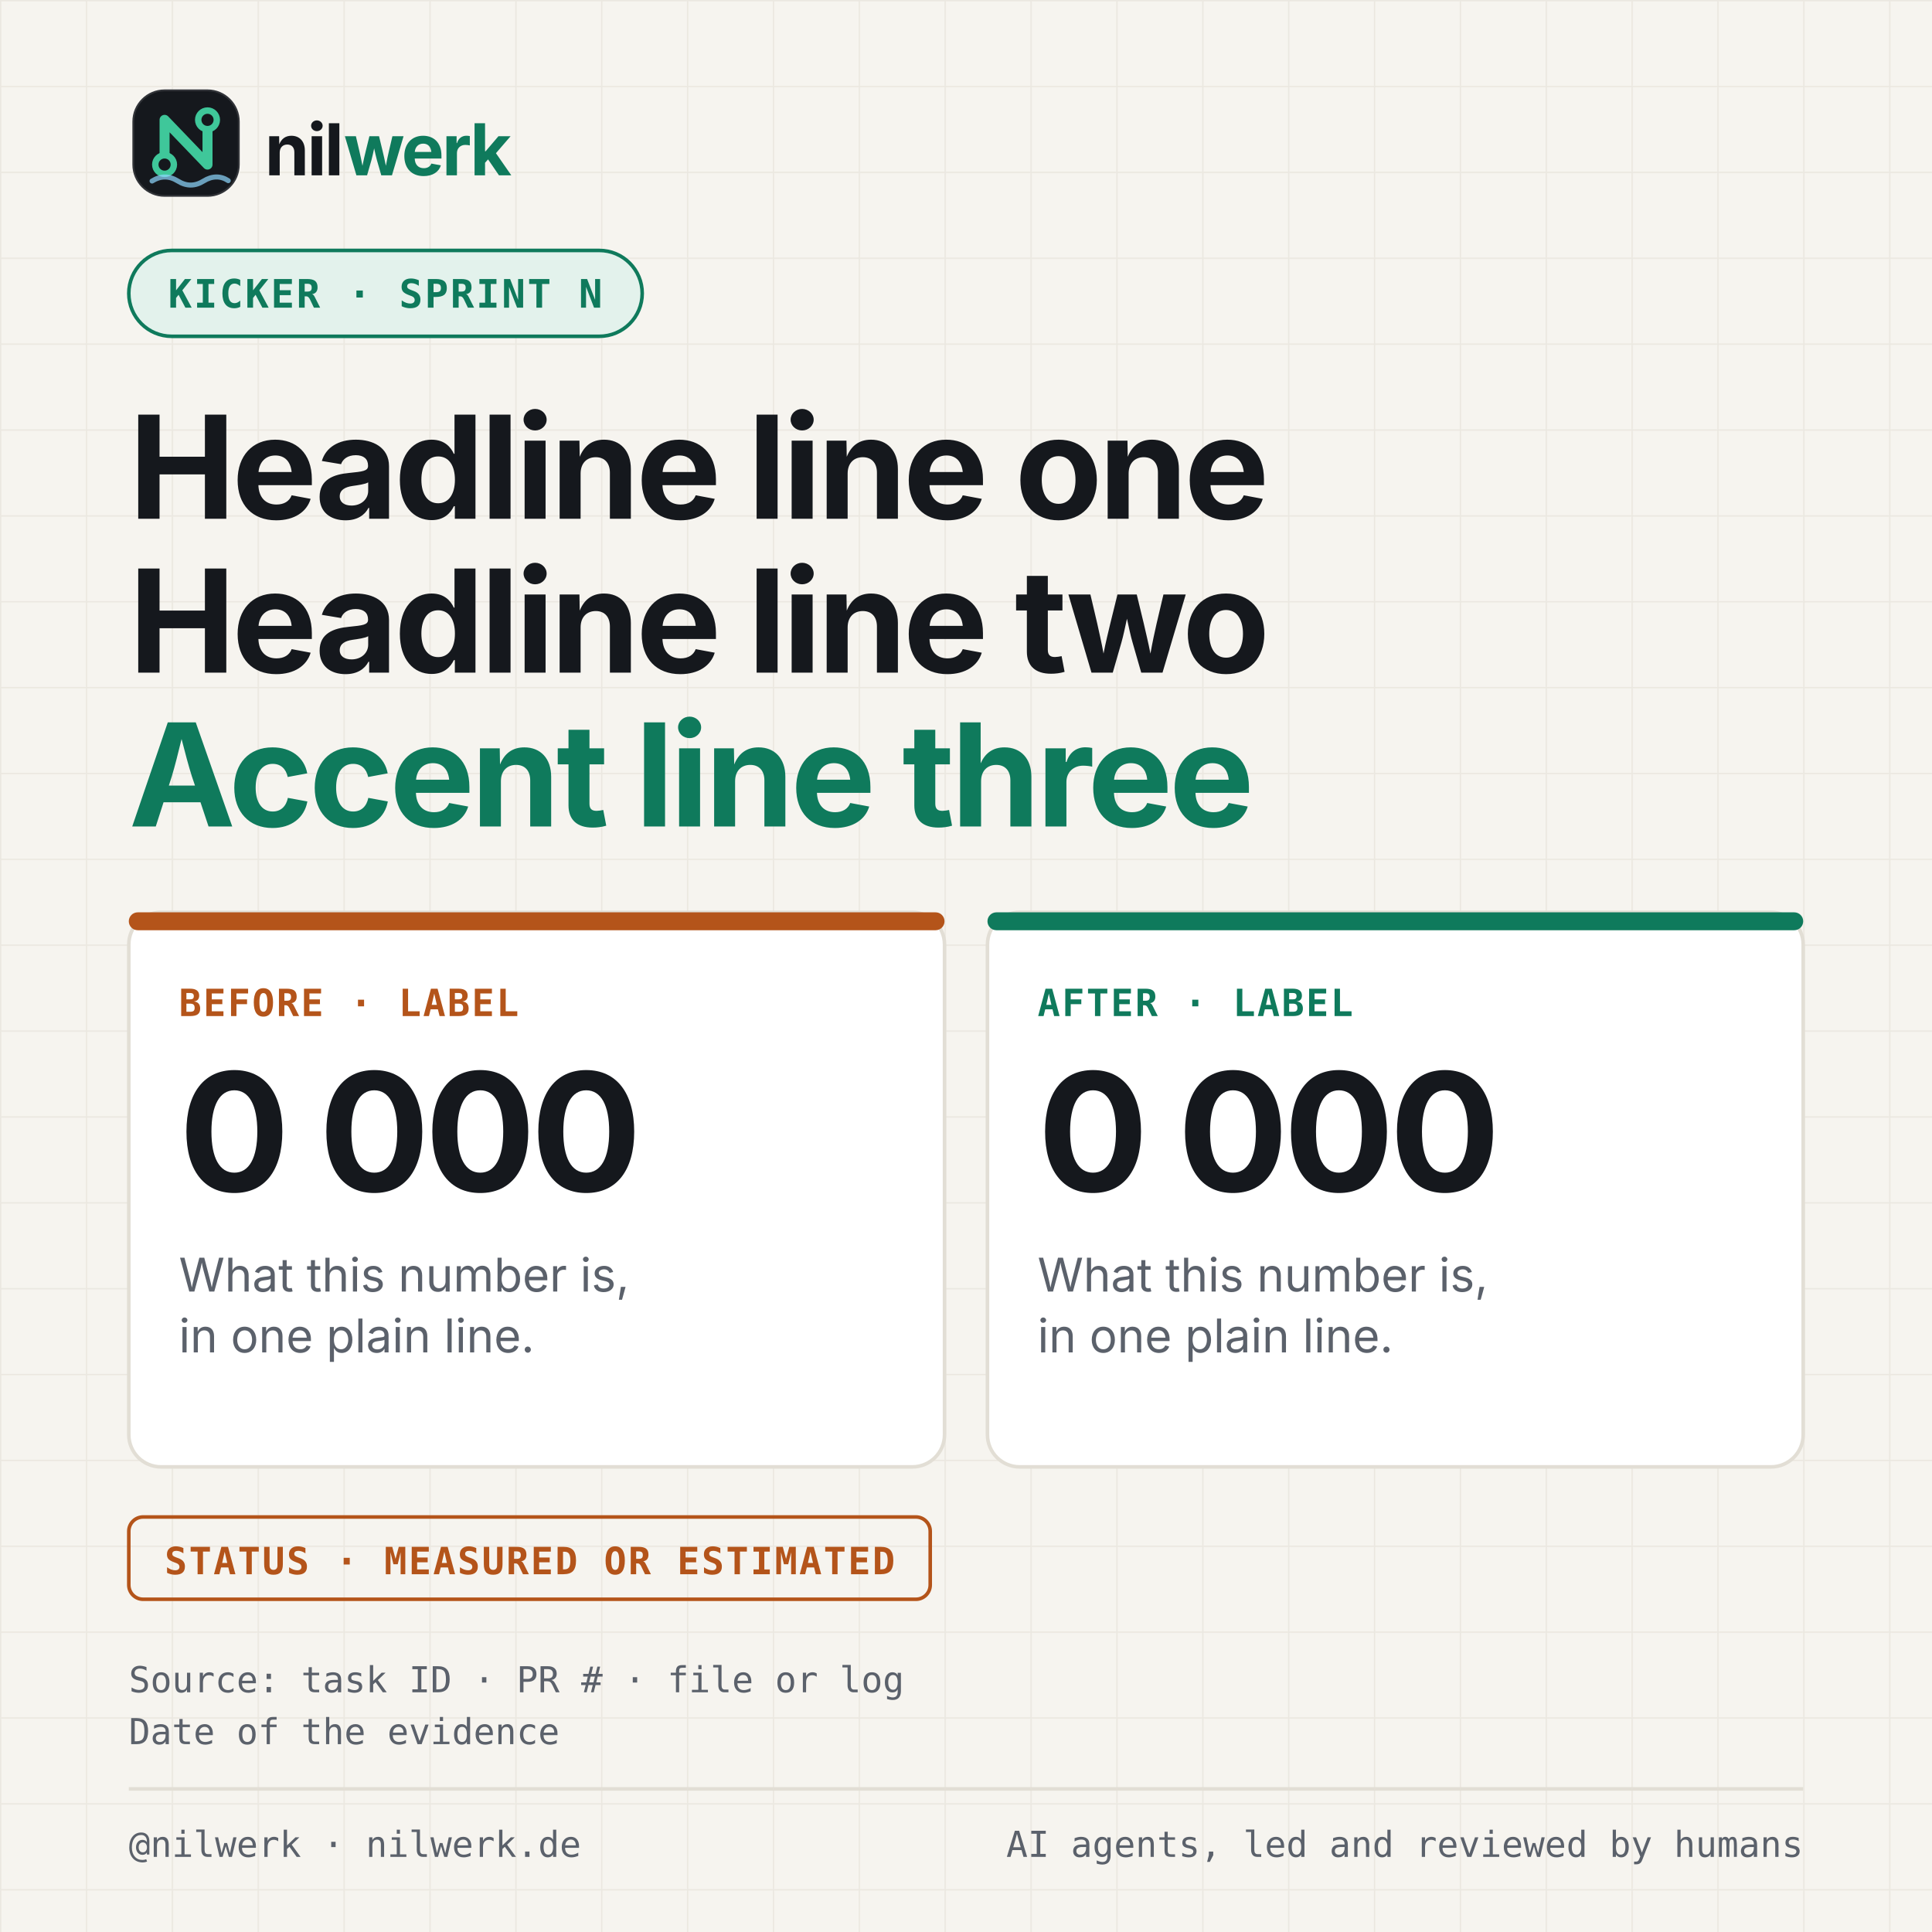
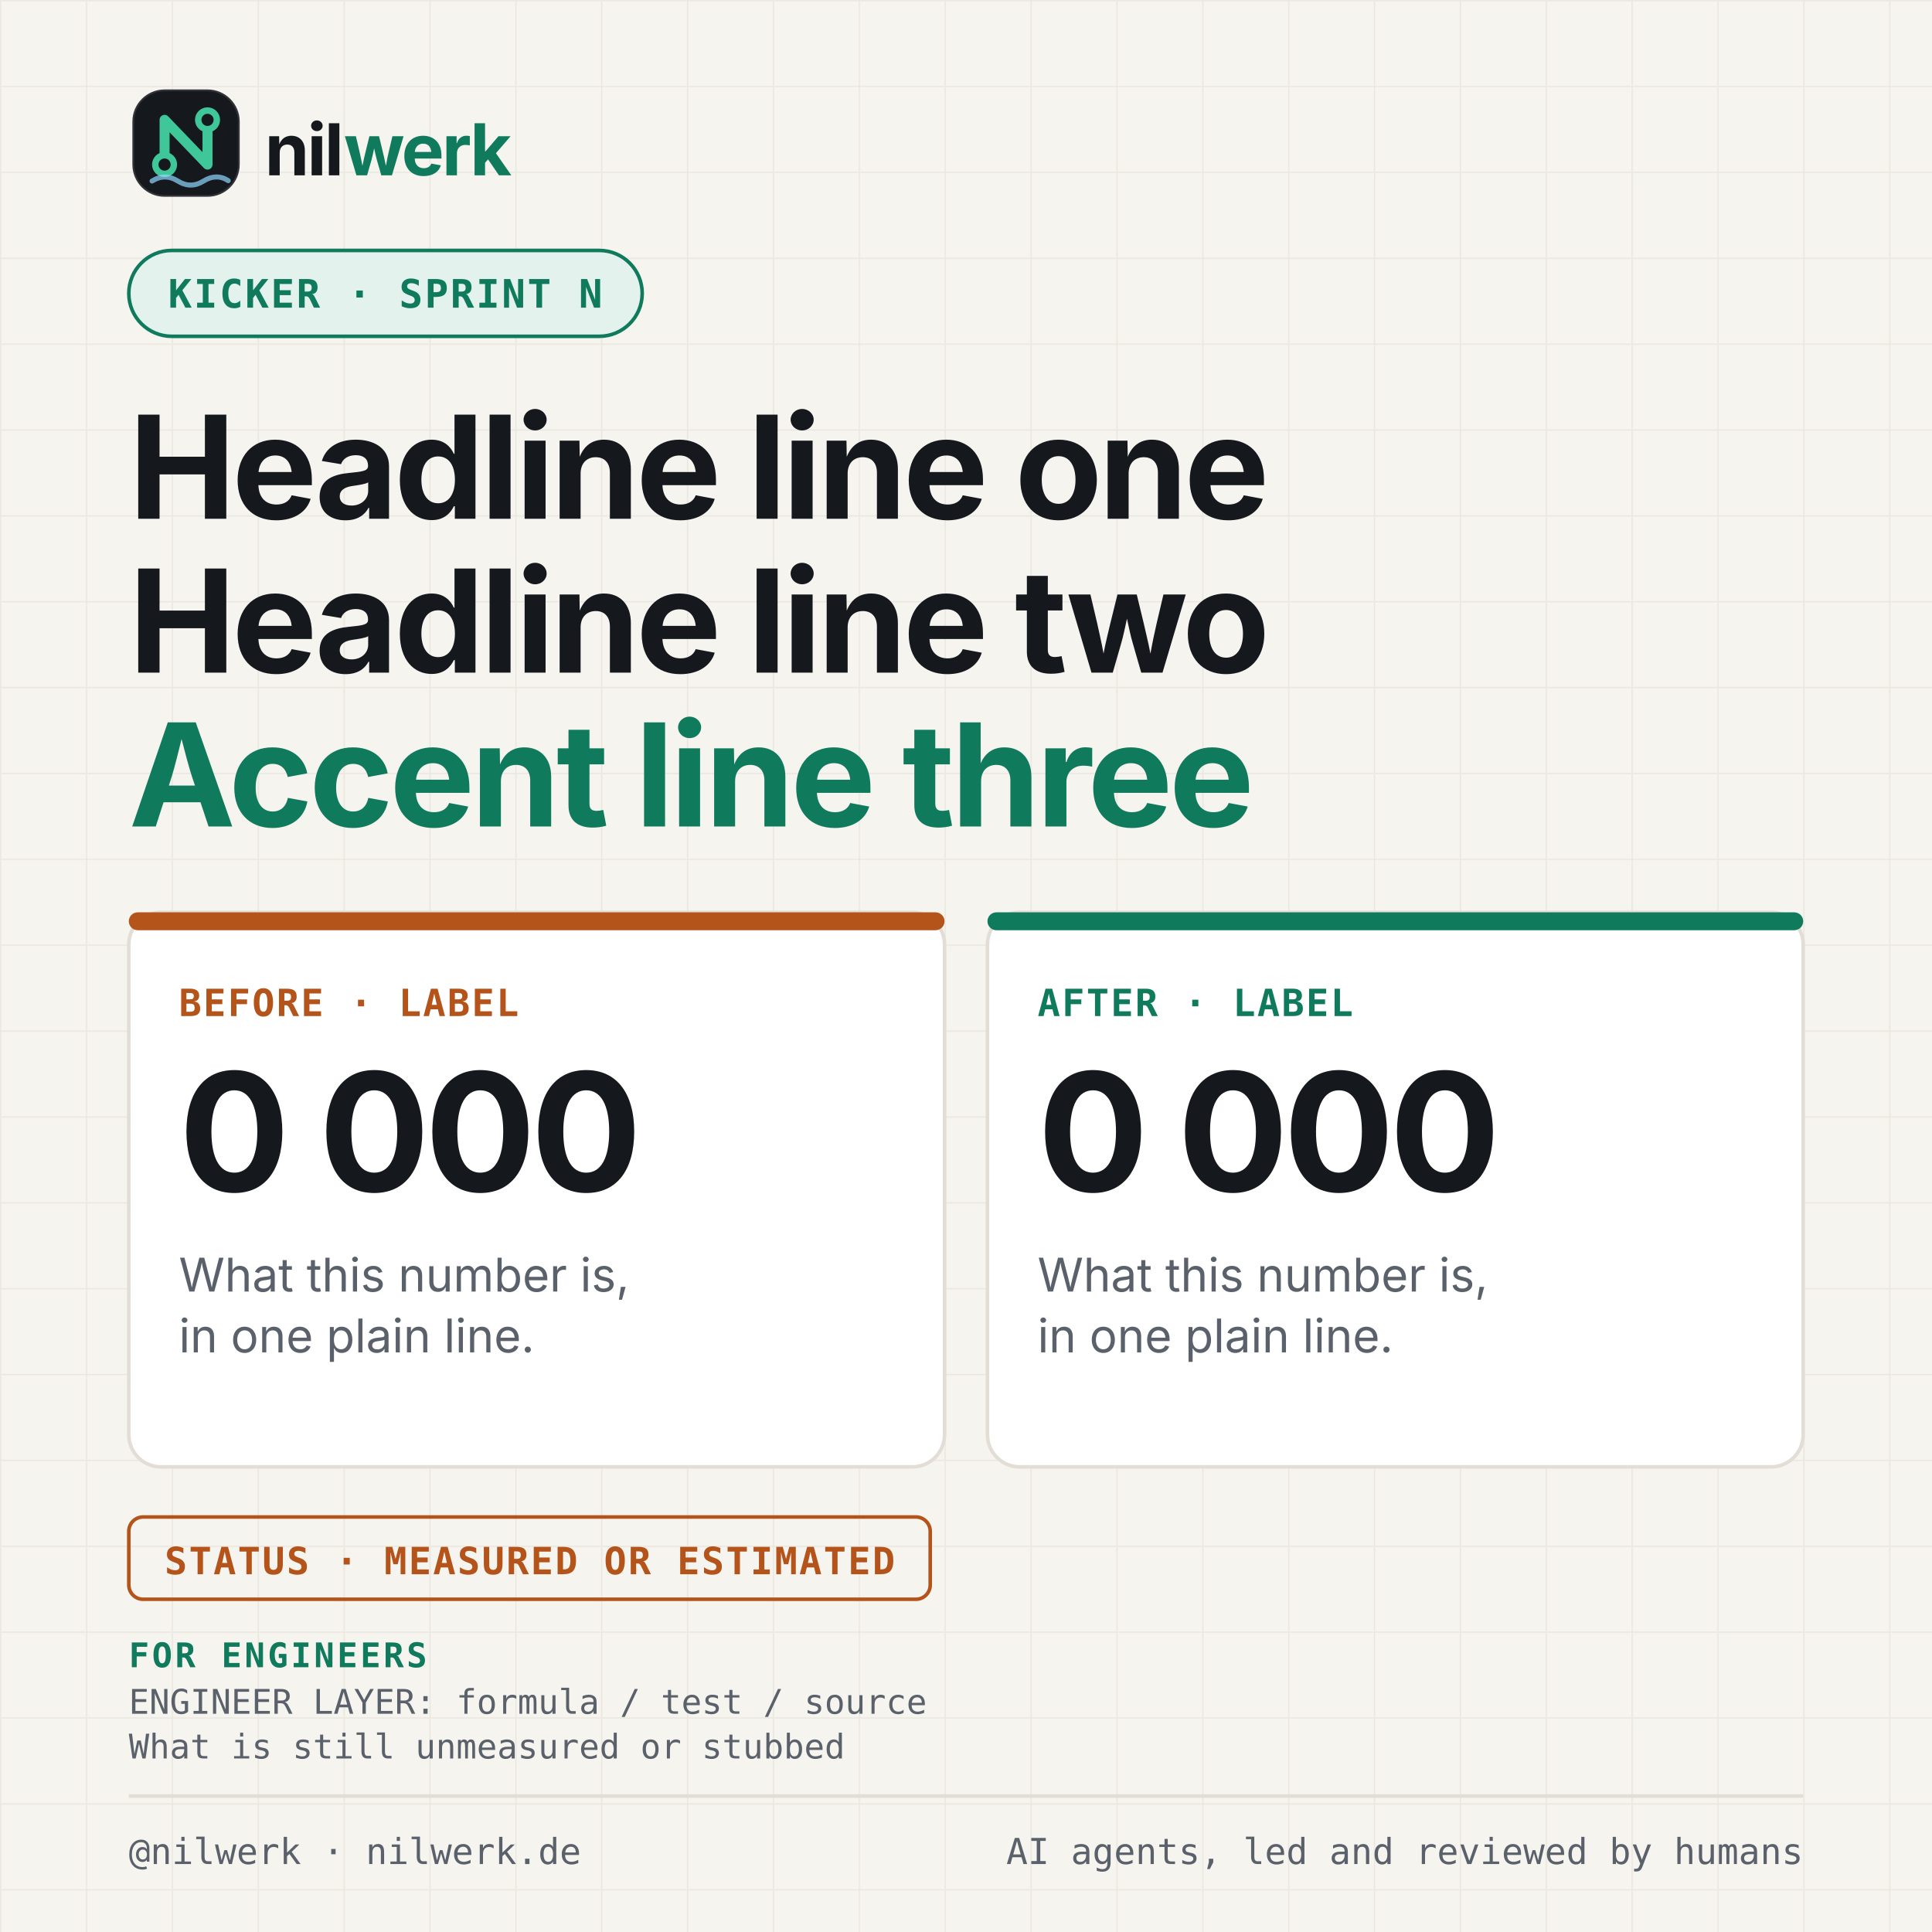
<svg xmlns="http://www.w3.org/2000/svg" width="1080" height="1080" viewBox="0 0 1080 1080" role="img" aria-label="Headline line one Headline line two Accent line three">
  <defs>
    <pattern id="grid" width="48" height="48" patternUnits="userSpaceOnUse">
      <path d="M48 0H0V48" fill="none" stroke="#e2ded5" stroke-width="1.5" opacity=".55" />
    </pattern>
  </defs>
  <rect width="1080" height="1080" fill="#f6f4ef" />
  <rect width="1080" height="1080" fill="url(#grid)" />
  <g transform="translate(72 48) scale(2)">
    <rect x="1" y="1" width="30" height="30" rx="9" fill="#15181d" stroke="#ffffff" stroke-opacity=".12" />
    <path d="M10 22V9.5l12 12.5V9.5" fill="none" stroke="#3fc79a" stroke-width="2.8" stroke-linecap="round" stroke-linejoin="round" />
    <circle cx="10" cy="22" r="2.6" fill="#15181d" stroke="#3fc79a" stroke-width="1.8" />
    <circle cx="22" cy="9.5" r="2.6" fill="#15181d" stroke="#3fc79a" stroke-width="1.8" />
    <path d="M6.5 26.6c2.4-1.5 4.8-1.5 7.2 0s4.8 1.5 7.2 0 4.8-1.5 6.9-.1" fill="none" stroke="#8fd9ff" stroke-opacity=".7" stroke-width="1.4" stroke-linecap="round" />
  </g>
  <text x="148" y="98" font-family="'Space Grotesk', Inter, sans-serif" font-weight="700" font-size="40" letter-spacing="-1.2" fill="#15181d">nil<tspan fill="#0f7a5c">werk</tspan>
  </text>
  <rect x="72" y="140" width="287" height="48" rx="24" fill="#e3f2ec" stroke="#0f7a5c" stroke-width="2" />
  <text x="94" y="172" font-family="'JetBrains Mono', monospace" font-weight="600" font-size="22" letter-spacing="1.1" fill="#0f7a5c">KICKER · SPRINT N</text>
  <g font-family="'Space Grotesk', Inter, sans-serif" font-weight="700" font-size="80" letter-spacing="-2.1">
    <text x="72" y="290" fill="#15181d">Headline line one</text>
    <text x="72" y="376" fill="#15181d">Headline line two</text>
    <text x="72" y="462" fill="#0f7a5c">Accent line three</text>
  </g>
  <g>
    <rect x="72" y="510" width="456" height="310" rx="18" fill="#ffffff" stroke="#e2ded5" stroke-width="2" />
    <rect x="72" y="510" width="456" height="10" rx="5" fill="#b4541a" />
    <text x="100" y="568" font-family="'JetBrains Mono', monospace" font-weight="600" font-size="21" letter-spacing="1" fill="#b4541a">BEFORE · LABEL</text>
    <text x="100" y="666" font-family="'Space Grotesk', Inter, sans-serif" font-weight="700" font-size="92" letter-spacing="-2.8" fill="#15181d">0 000</text>
    <text x="100" y="722" font-family="Inter, sans-serif" font-size="26" fill="#5b616b">What this number is,</text>
    <text x="100" y="756" font-family="Inter, sans-serif" font-size="26" fill="#5b616b">in one plain line.</text>
    <text x="100" y="790" font-family="Inter, sans-serif" font-size="26" fill="#5b616b" />
  </g>
  <g>
    <rect x="552" y="510" width="456" height="310" rx="18" fill="#ffffff" stroke="#e2ded5" stroke-width="2" />
    <rect x="552" y="510" width="456" height="10" rx="5" fill="#0f7a5c" />
    <text x="580" y="568" font-family="'JetBrains Mono', monospace" font-weight="600" font-size="21" letter-spacing="1" fill="#0f7a5c">AFTER · LABEL</text>
    <text x="580" y="666" font-family="'Space Grotesk', Inter, sans-serif" font-weight="700" font-size="92" letter-spacing="-2.8" fill="#15181d">0 000</text>
    <text x="580" y="722" font-family="Inter, sans-serif" font-size="26" fill="#5b616b">What this number is,</text>
    <text x="580" y="756" font-family="Inter, sans-serif" font-size="26" fill="#5b616b">in one plain line.</text>
    <text x="580" y="790" font-family="Inter, sans-serif" font-size="26" fill="#5b616b" />
  </g>
  <rect x="72" y="848" width="448" height="46" rx="8" fill="none" stroke="#b4541a" stroke-width="2" />
  <text x="92" y="880" font-family="'JetBrains Mono', monospace" font-weight="600" font-size="21" letter-spacing="1" fill="#b4541a">STATUS · MEASURED OR ESTIMATED</text>
+   <text x="72" y="932" font-family="'JetBrains Mono', monospace" font-weight="600" font-size="19" letter-spacing="1.5" fill="#0f7a5c">FOR ENGINEERS</text>
+   <g font-family="'JetBrains Mono', monospace" font-size="19" fill="#5b616b">
+     <text x="72" y="958">ENGINEER LAYER: formula / test / source</text>
+     <text x="72" y="983">What is still unmeasured or stubbed</text>
+   </g>
+   <line x1="72" y1="1004" x2="1008" y2="1004" stroke="#e2ded5" stroke-width="2" />
  <g font-family="'JetBrains Mono', monospace" font-size="20" fill="#5b616b">
-     <text x="72" y="946">Source: task ID · PR # · file or log</text>
-     <text x="72" y="975">Date of the evidence</text>
-   </g>
-   <line x1="72" y1="1000" x2="1008" y2="1000" stroke="#e2ded5" stroke-width="2" />
-   <g font-family="'JetBrains Mono', monospace" font-size="20" fill="#5b616b">
-     <text x="72" y="1038">@nilwerk · nilwerk.de</text>
-     <text x="1008" y="1038" text-anchor="end">AI agents, led and reviewed by humans</text>
+     <text x="72" y="1042">@nilwerk · nilwerk.de</text>
+     <text x="1008" y="1042" text-anchor="end">AI agents, led and reviewed by humans</text>
  </g>
</svg>
